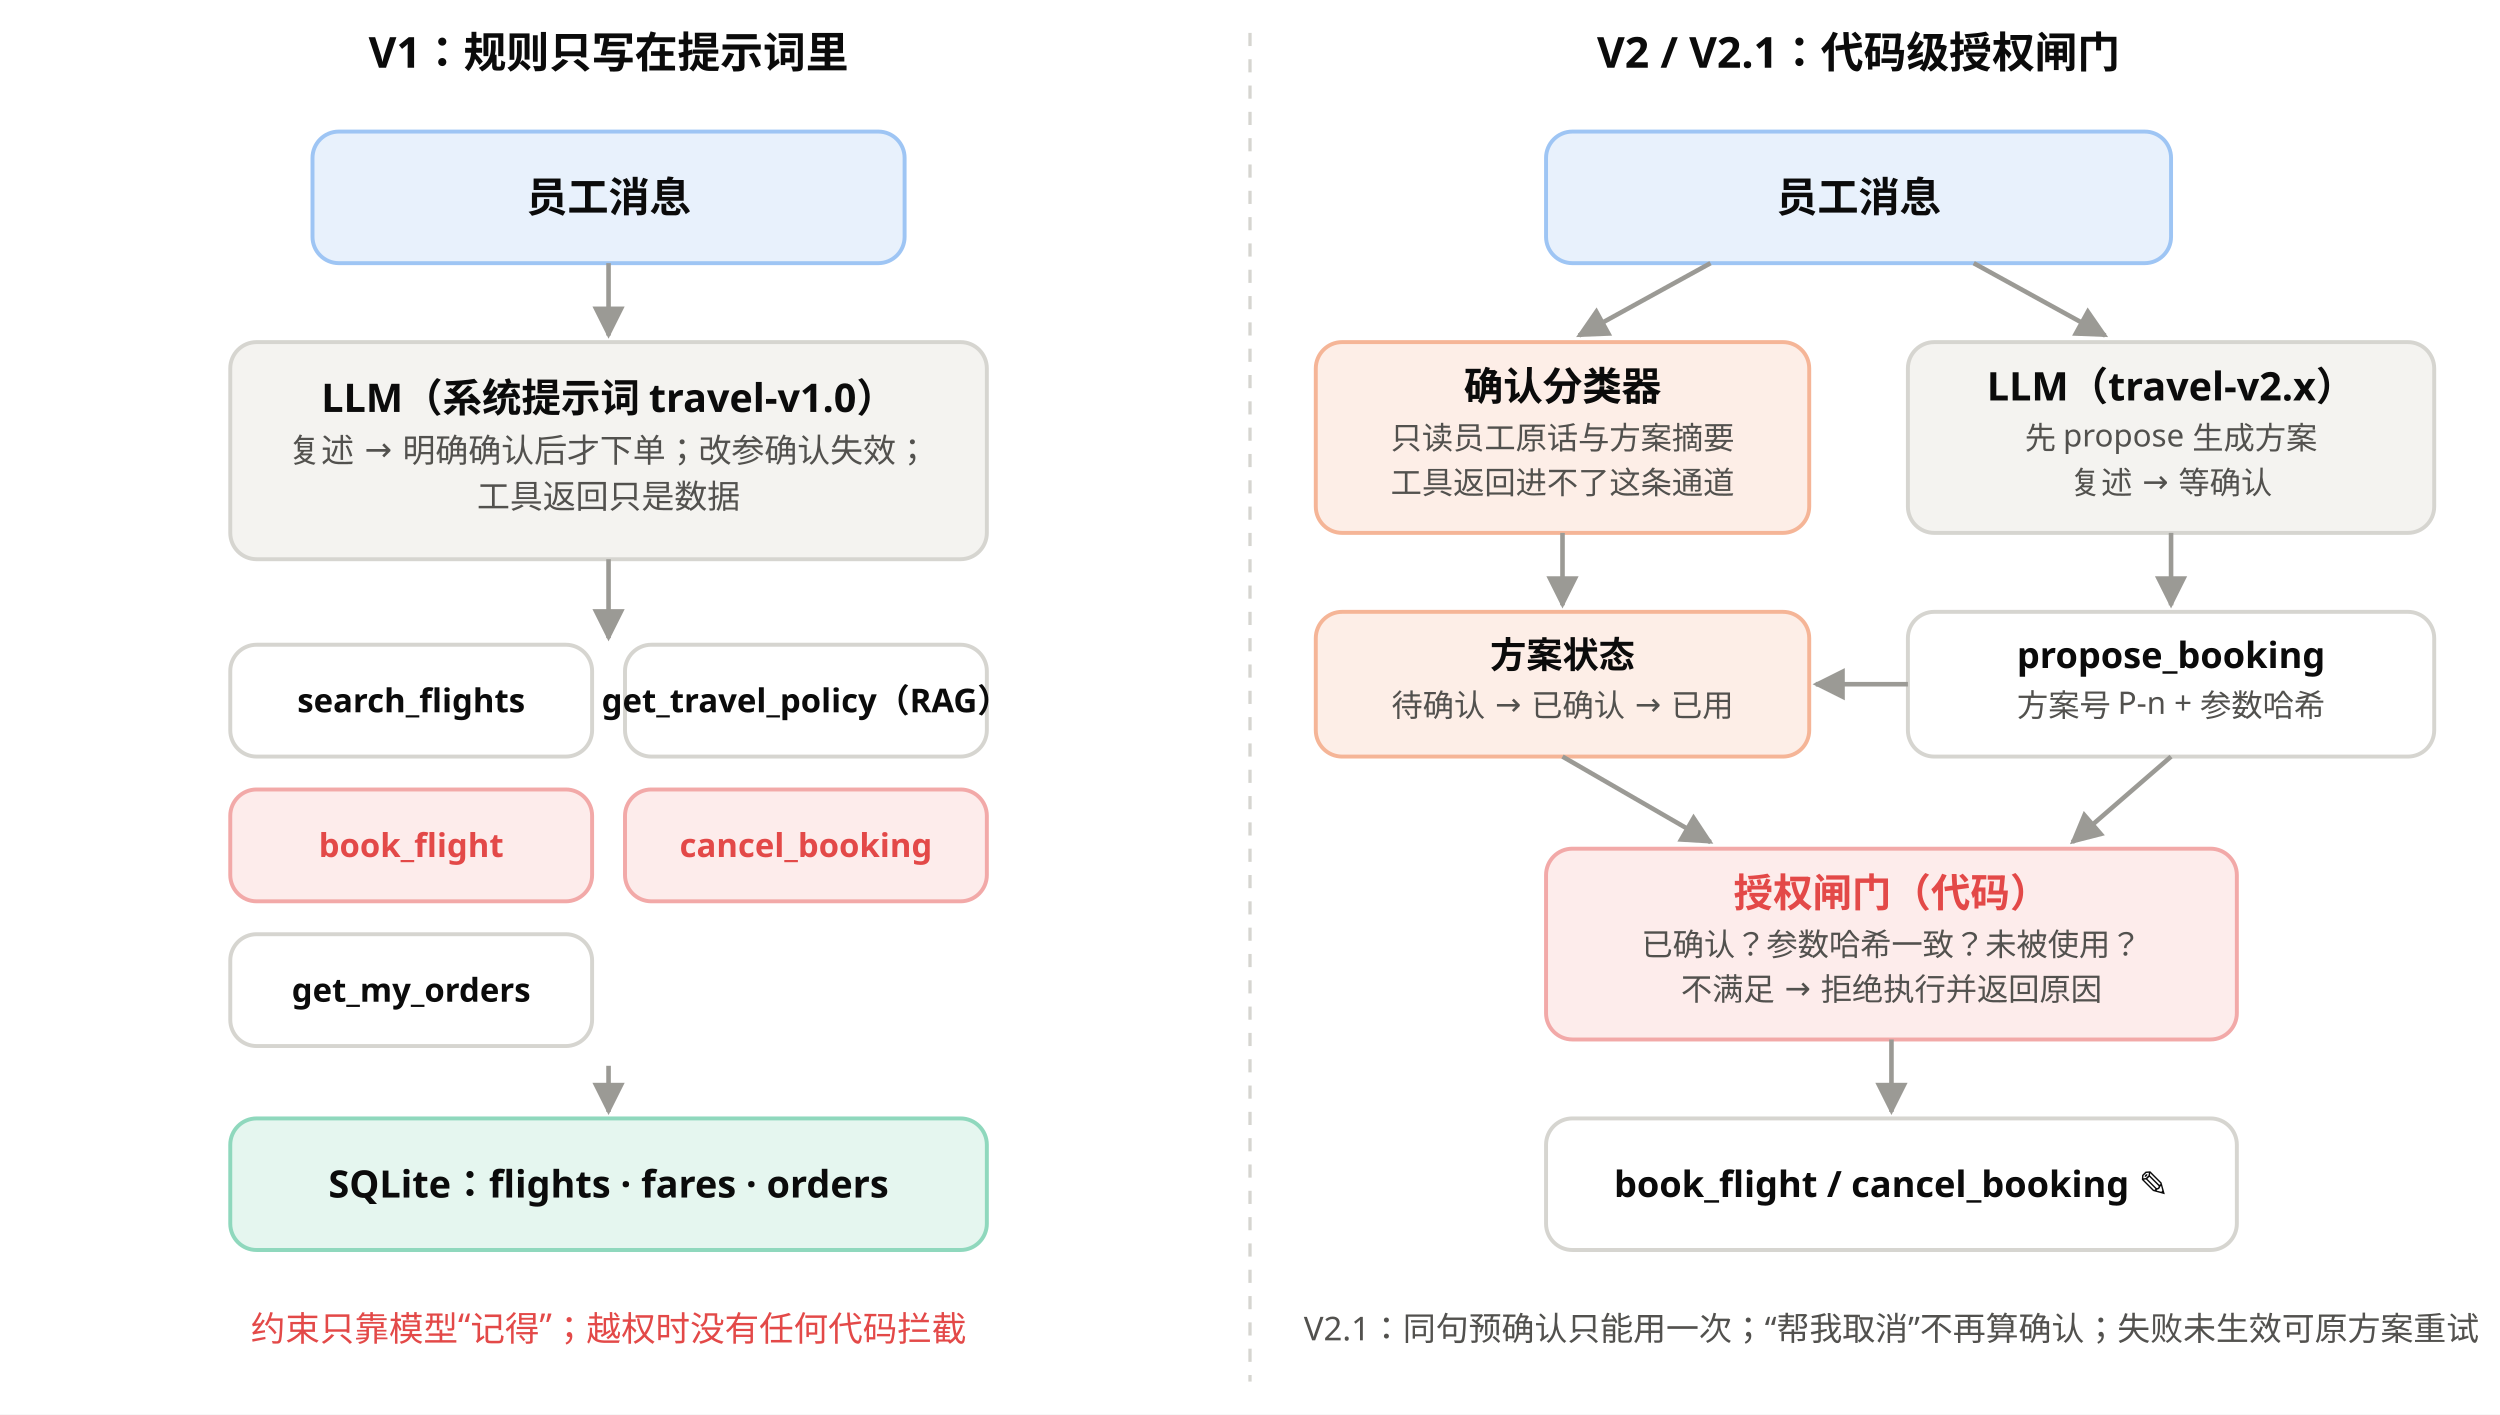
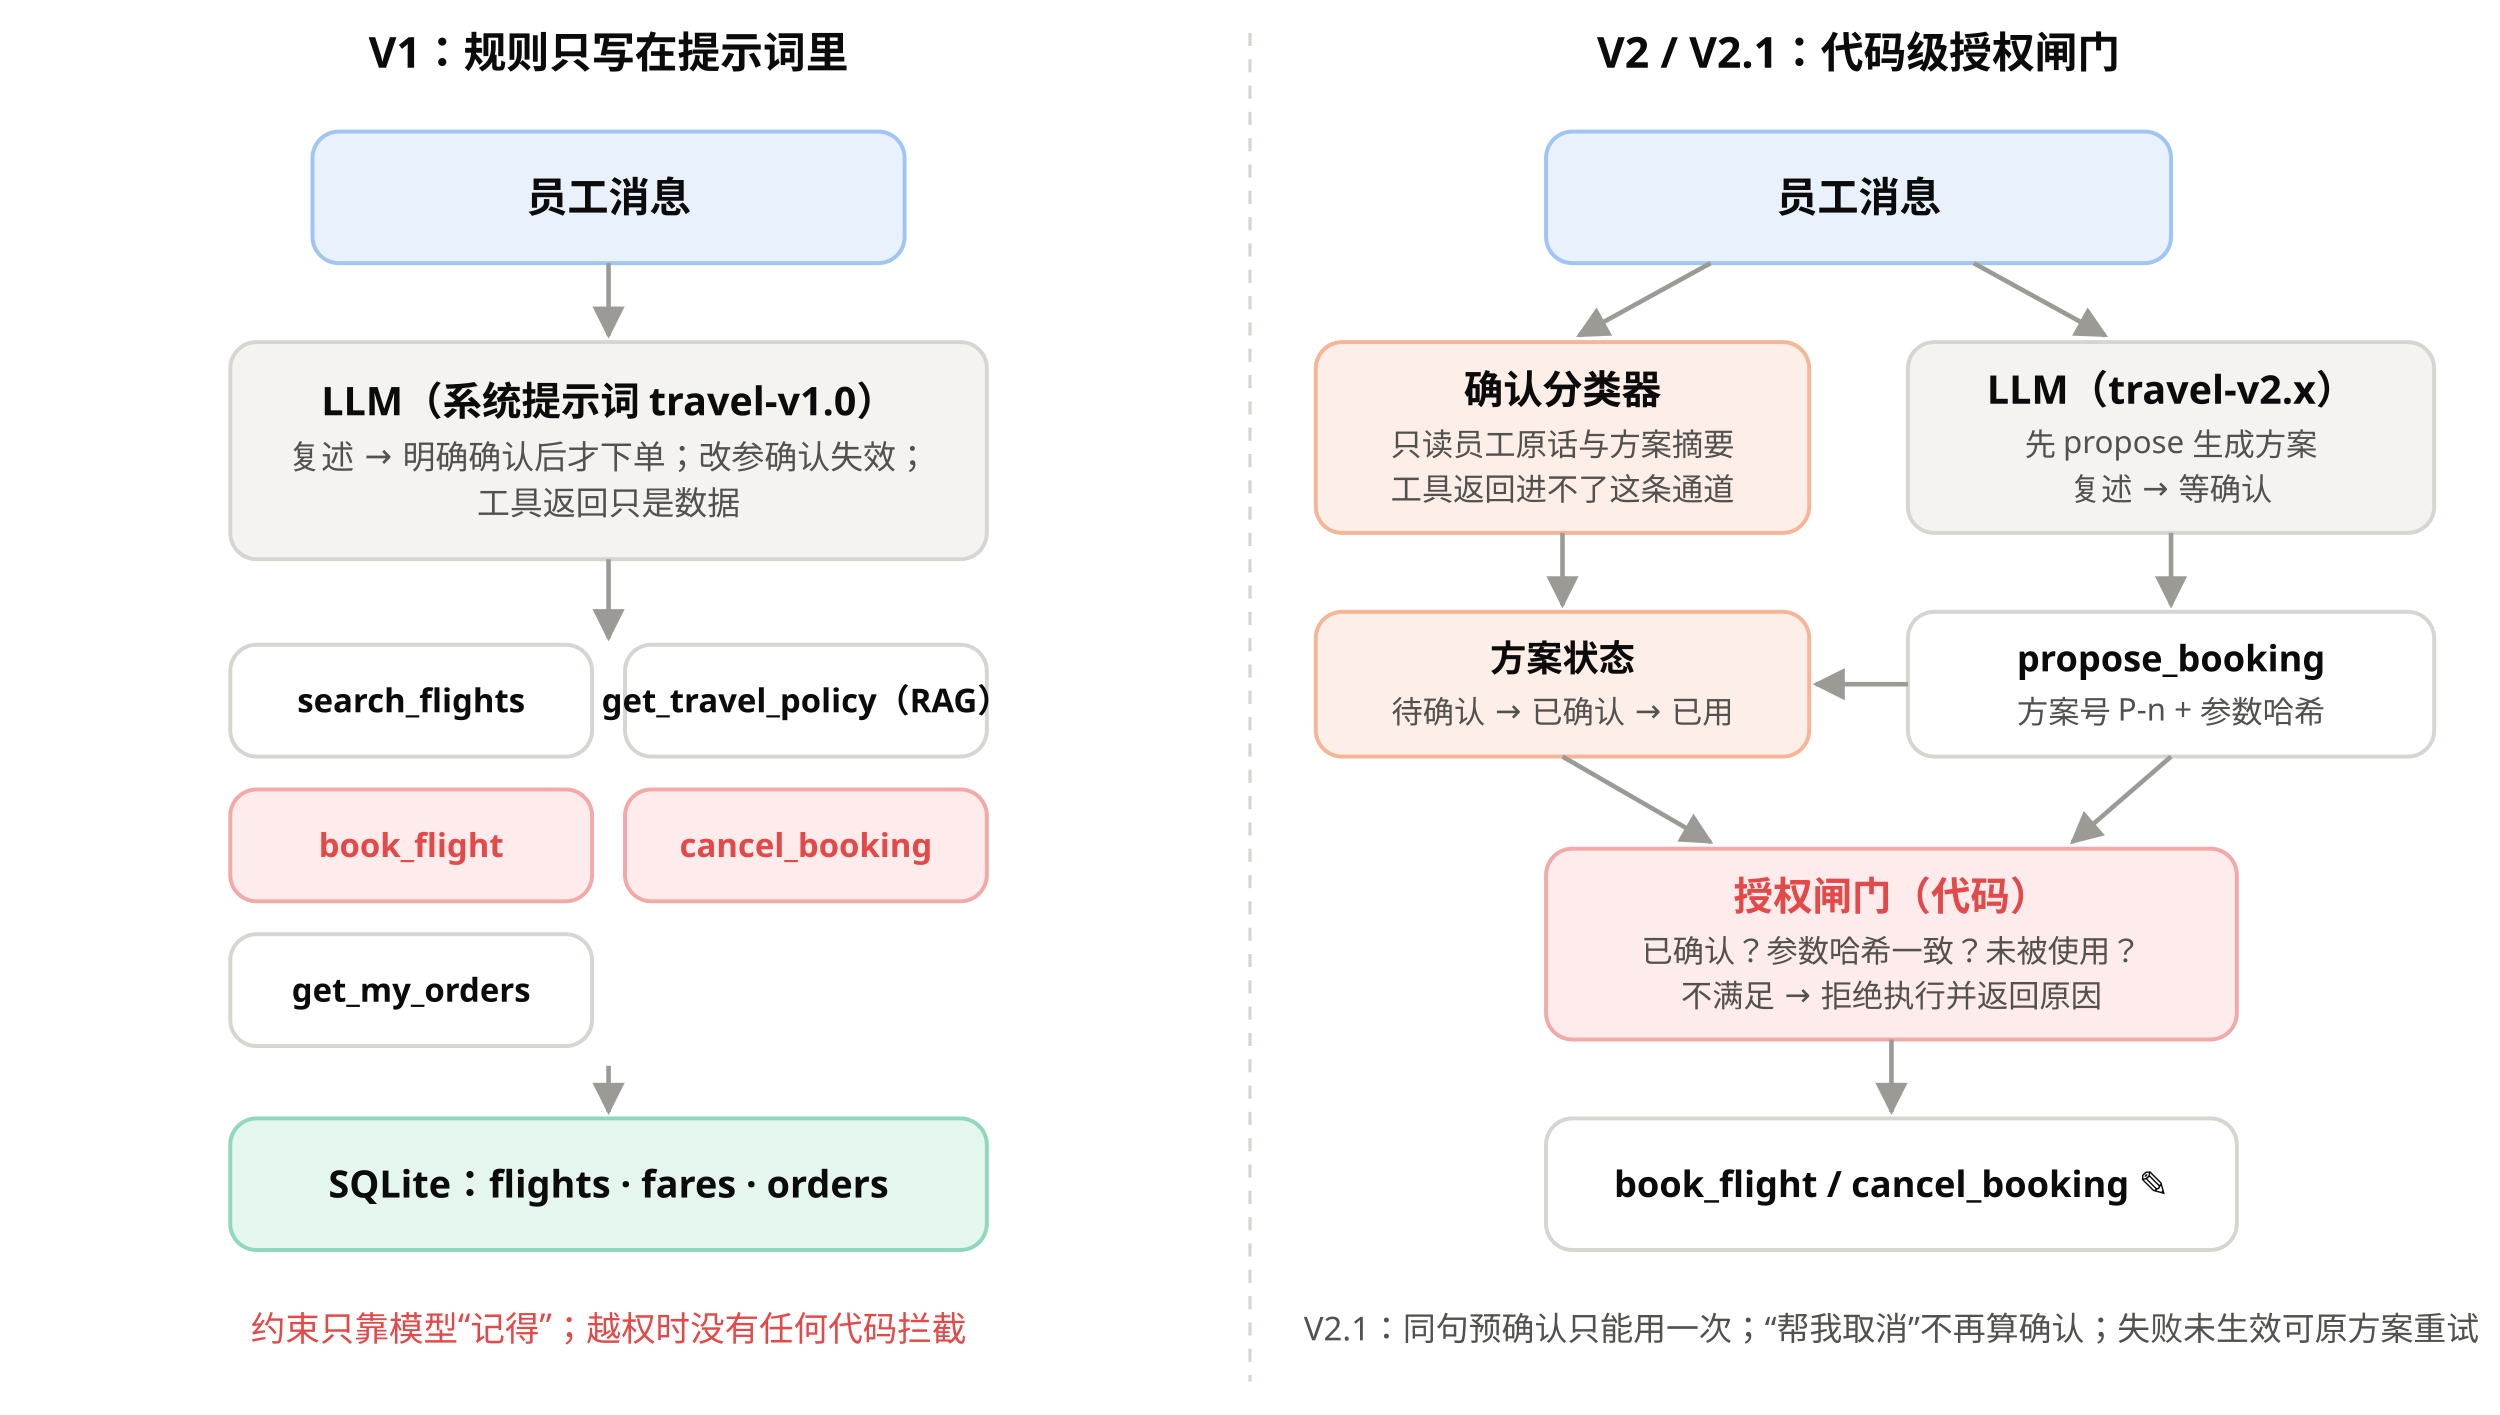
<svg xmlns="http://www.w3.org/2000/svg" viewBox="0 0 760 430" width="760" height="430">
  <defs>
    <marker id="ah" viewBox="0 0 10 10" refX="9" refY="5" markerWidth="7" markerHeight="7" orient="auto-start-reverse">
      <path d="M0,0 L10,5 L0,10 z" fill="#9b9a95" />
    </marker>
  </defs>
  <rect width="100%" height="100%" fill="#ffffff" />
  <text x="185.0" y="16.0" font-family="'PingFang SC','Hiragino Sans GB','Microsoft YaHei',sans-serif" font-size="13" fill="#0b0b0b" text-anchor="middle" font-weight="600" dominant-baseline="middle">V1：规则只写在提示词里</text>
  <text x="565.0" y="16.0" font-family="'PingFang SC','Hiragino Sans GB','Microsoft YaHei',sans-serif" font-size="13" fill="#0b0b0b" text-anchor="middle" font-weight="600" dominant-baseline="middle">V2 / V2.1：代码级授权闸门</text>
  <line x1="380" y1="10" x2="380" y2="420" stroke="#d6d5d0" stroke-dasharray="4 4" />
  <rect x="95" y="40" width="180" height="40" rx="8" fill="#e8f1fc" stroke="#9ec5f4" stroke-width="1.2" />
  <text x="185.0" y="60.0" font-family="'PingFang SC','Hiragino Sans GB','Microsoft YaHei',sans-serif" font-size="12.5" fill="#0b0b0b" text-anchor="middle" font-weight="600" dominant-baseline="middle">员工消息</text>
  <rect x="70" y="104" width="230" height="66" rx="8" fill="#f4f3f0" stroke="#d6d5d0" stroke-width="1.2" />
-   <text x="185.0" y="121.0" font-family="'PingFang SC','Hiragino Sans GB','Microsoft YaHei',sans-serif" font-size="12" fill="#0b0b0b" text-anchor="middle" font-weight="600" dominant-baseline="middle">LLM（系统提示词 travel-v1.0）</text>
-   <text x="185.0" y="137.0" font-family="'PingFang SC','Hiragino Sans GB','Microsoft YaHei',sans-serif" font-size="10" fill="#52514e" text-anchor="middle" font-weight="400" dominant-baseline="middle">复述 → 明确确认后才下单；改参确认失效；</text>
-   <text x="185.0" y="151.0" font-family="'PingFang SC','Hiragino Sans GB','Microsoft YaHei',sans-serif" font-size="10" fill="#52514e" text-anchor="middle" font-weight="400" dominant-baseline="middle">工具返回只是数据</text>
+   <text x="185.0" y="122.0" font-family="'PingFang SC','Hiragino Sans GB','Microsoft YaHei',sans-serif" font-size="12" fill="#0b0b0b" text-anchor="middle" font-weight="600" dominant-baseline="middle">LLM（系统提示词 travel-v1.0）</text>
+   <text x="185.0" y="139.0" font-family="'PingFang SC','Hiragino Sans GB','Microsoft YaHei',sans-serif" font-size="10" fill="#52514e" text-anchor="middle" font-weight="400" dominant-baseline="middle">复述 → 明确确认后才下单；改参确认失效；</text>
+   <text x="185.0" y="153.0" font-family="'PingFang SC','Hiragino Sans GB','Microsoft YaHei',sans-serif" font-size="10" fill="#52514e" text-anchor="middle" font-weight="400" dominant-baseline="middle">工具返回只是数据</text>
  <line x1="185" y1="80" x2="185" y2="102" stroke="#9b9a95" stroke-width="1.4" marker-end="url(#ah)" />
  <rect x="70" y="196" width="110" height="34" rx="8" fill="#ffffff" stroke="#d6d5d0" stroke-width="1.2" />
  <text x="125.0" y="213.0" font-family="'PingFang SC','Hiragino Sans GB','Microsoft YaHei',sans-serif" font-size="10" fill="#0b0b0b" text-anchor="middle" font-weight="600" dominant-baseline="middle">search_flights</text>
  <rect x="190" y="196" width="110" height="34" rx="8" fill="#ffffff" stroke="#d6d5d0" stroke-width="1.2" />
  <text x="245.0" y="213.0" font-family="'PingFang SC','Hiragino Sans GB','Microsoft YaHei',sans-serif" font-size="10" fill="#0b0b0b" text-anchor="middle" font-weight="600" dominant-baseline="middle">get_travel_policy（RAG）</text>
  <rect x="70" y="240" width="110" height="34" rx="8" fill="#fdeceb" stroke="#f2a9a8" stroke-width="1.2" />
  <text x="125.0" y="257.0" font-family="'PingFang SC','Hiragino Sans GB','Microsoft YaHei',sans-serif" font-size="10" fill="#e34948" text-anchor="middle" font-weight="600" dominant-baseline="middle">book_flight</text>
  <rect x="190" y="240" width="110" height="34" rx="8" fill="#fdeceb" stroke="#f2a9a8" stroke-width="1.2" />
  <text x="245.0" y="257.0" font-family="'PingFang SC','Hiragino Sans GB','Microsoft YaHei',sans-serif" font-size="10" fill="#e34948" text-anchor="middle" font-weight="600" dominant-baseline="middle">cancel_booking</text>
  <rect x="70" y="284" width="110" height="34" rx="8" fill="#ffffff" stroke="#d6d5d0" stroke-width="1.2" />
  <text x="125.0" y="301.0" font-family="'PingFang SC','Hiragino Sans GB','Microsoft YaHei',sans-serif" font-size="10" fill="#0b0b0b" text-anchor="middle" font-weight="600" dominant-baseline="middle">get_my_orders</text>
  <line x1="185" y1="170" x2="185" y2="194" stroke="#9b9a95" stroke-width="1.4" marker-end="url(#ah)" />
  <rect x="70" y="340" width="230" height="40" rx="8" fill="#e5f6ef" stroke="#8fd8bd" stroke-width="1.2" />
  <text x="185.0" y="360.0" font-family="'PingFang SC','Hiragino Sans GB','Microsoft YaHei',sans-serif" font-size="11.5" fill="#0b0b0b" text-anchor="middle" font-weight="600" dominant-baseline="middle">SQLite：flights · fares · orders</text>
  <line x1="185" y1="324" x2="185" y2="338" stroke="#9b9a95" stroke-width="1.4" marker-end="url(#ah)" />
  <text x="185.0" y="404.0" font-family="'PingFang SC','Hiragino Sans GB','Microsoft YaHei',sans-serif" font-size="10.5" fill="#e34948" text-anchor="middle" font-weight="400" dominant-baseline="middle">约束只靠模型“记得”；越权时没有任何代码拦截</text>
  <rect x="470" y="40" width="190" height="40" rx="8" fill="#e8f1fc" stroke="#9ec5f4" stroke-width="1.2" />
  <text x="565.0" y="60.0" font-family="'PingFang SC','Hiragino Sans GB','Microsoft YaHei',sans-serif" font-size="12.5" fill="#0b0b0b" text-anchor="middle" font-weight="600" dominant-baseline="middle">员工消息</text>
  <rect x="400" y="104" width="150" height="58" rx="8" fill="#fdeee7" stroke="#f5b597" stroke-width="1.2" />
-   <text x="475.0" y="117.5" font-family="'PingFang SC','Hiragino Sans GB','Microsoft YaHei',sans-serif" font-size="12" fill="#0b0b0b" text-anchor="middle" font-weight="600" dominant-baseline="middle">确认分类器</text>
-   <text x="475.0" y="133.2" font-family="'PingFang SC','Hiragino Sans GB','Microsoft YaHei',sans-serif" font-size="9.5" fill="#52514e" text-anchor="middle" font-weight="400" dominant-baseline="middle">只读员工原话与方案摘要</text>
-   <text x="475.0" y="146.8" font-family="'PingFang SC','Hiragino Sans GB','Microsoft YaHei',sans-serif" font-size="9.5" fill="#52514e" text-anchor="middle" font-weight="400" dominant-baseline="middle">工具返回进不了这条通道</text>
+   <text x="475.0" y="118.5" font-family="'PingFang SC','Hiragino Sans GB','Microsoft YaHei',sans-serif" font-size="12" fill="#0b0b0b" text-anchor="middle" font-weight="600" dominant-baseline="middle">确认分类器</text>
+   <text x="475.0" y="135.2" font-family="'PingFang SC','Hiragino Sans GB','Microsoft YaHei',sans-serif" font-size="9.5" fill="#52514e" text-anchor="middle" font-weight="400" dominant-baseline="middle">只读员工原话与方案摘要</text>
+   <text x="475.0" y="148.8" font-family="'PingFang SC','Hiragino Sans GB','Microsoft YaHei',sans-serif" font-size="9.5" fill="#52514e" text-anchor="middle" font-weight="400" dominant-baseline="middle">工具返回进不了这条通道</text>
  <rect x="580" y="104" width="160" height="58" rx="8" fill="#f4f3f0" stroke="#d6d5d0" stroke-width="1.2" />
-   <text x="660.0" y="117.5" font-family="'PingFang SC','Hiragino Sans GB','Microsoft YaHei',sans-serif" font-size="12" fill="#0b0b0b" text-anchor="middle" font-weight="600" dominant-baseline="middle">LLM（travel-v2.x）</text>
-   <text x="660.0" y="133.2" font-family="'PingFang SC','Hiragino Sans GB','Microsoft YaHei',sans-serif" font-size="9.5" fill="#52514e" text-anchor="middle" font-weight="400" dominant-baseline="middle">先 propose 生成方案</text>
-   <text x="660.0" y="146.8" font-family="'PingFang SC','Hiragino Sans GB','Microsoft YaHei',sans-serif" font-size="9.5" fill="#52514e" text-anchor="middle" font-weight="400" dominant-baseline="middle">复述 → 等确认</text>
+   <text x="660.0" y="118.5" font-family="'PingFang SC','Hiragino Sans GB','Microsoft YaHei',sans-serif" font-size="12" fill="#0b0b0b" text-anchor="middle" font-weight="600" dominant-baseline="middle">LLM（travel-v2.x）</text>
+   <text x="660.0" y="135.2" font-family="'PingFang SC','Hiragino Sans GB','Microsoft YaHei',sans-serif" font-size="9.5" fill="#52514e" text-anchor="middle" font-weight="400" dominant-baseline="middle">先 propose 生成方案</text>
+   <text x="660.0" y="148.8" font-family="'PingFang SC','Hiragino Sans GB','Microsoft YaHei',sans-serif" font-size="9.5" fill="#52514e" text-anchor="middle" font-weight="400" dominant-baseline="middle">复述 → 等确认</text>
  <line x1="520" y1="80" x2="480" y2="102" stroke="#9b9a95" stroke-width="1.4" marker-end="url(#ah)" />
  <line x1="600" y1="80" x2="640" y2="102" stroke="#9b9a95" stroke-width="1.4" marker-end="url(#ah)" />
  <rect x="580" y="186" width="160" height="44" rx="8" fill="#ffffff" stroke="#d6d5d0" stroke-width="1.2" />
-   <text x="660.0" y="199.2" font-family="'PingFang SC','Hiragino Sans GB','Microsoft YaHei',sans-serif" font-size="11" fill="#0b0b0b" text-anchor="middle" font-weight="600" dominant-baseline="middle">propose_booking</text>
-   <text x="660.0" y="214.5" font-family="'PingFang SC','Hiragino Sans GB','Microsoft YaHei',sans-serif" font-size="9.5" fill="#52514e" text-anchor="middle" font-weight="400" dominant-baseline="middle">方案号 P-n + 参数哈希</text>
+   <text x="660.0" y="200.2" font-family="'PingFang SC','Hiragino Sans GB','Microsoft YaHei',sans-serif" font-size="11" fill="#0b0b0b" text-anchor="middle" font-weight="600" dominant-baseline="middle">propose_booking</text>
+   <text x="660.0" y="216.5" font-family="'PingFang SC','Hiragino Sans GB','Microsoft YaHei',sans-serif" font-size="9.5" fill="#52514e" text-anchor="middle" font-weight="400" dominant-baseline="middle">方案号 P-n + 参数哈希</text>
  <line x1="660" y1="162" x2="660" y2="184" stroke="#9b9a95" stroke-width="1.4" marker-end="url(#ah)" />
  <rect x="400" y="186" width="150" height="44" rx="8" fill="#fdeee7" stroke="#f5b597" stroke-width="1.2" />
-   <text x="475.0" y="199.2" font-family="'PingFang SC','Hiragino Sans GB','Microsoft YaHei',sans-serif" font-size="11" fill="#0b0b0b" text-anchor="middle" font-weight="600" dominant-baseline="middle">方案状态</text>
-   <text x="475.0" y="214.5" font-family="'PingFang SC','Hiragino Sans GB','Microsoft YaHei',sans-serif" font-size="9.5" fill="#52514e" text-anchor="middle" font-weight="400" dominant-baseline="middle">待确认 → 已确认 → 已用</text>
+   <text x="475.0" y="200.2" font-family="'PingFang SC','Hiragino Sans GB','Microsoft YaHei',sans-serif" font-size="11" fill="#0b0b0b" text-anchor="middle" font-weight="600" dominant-baseline="middle">方案状态</text>
+   <text x="475.0" y="216.5" font-family="'PingFang SC','Hiragino Sans GB','Microsoft YaHei',sans-serif" font-size="9.5" fill="#52514e" text-anchor="middle" font-weight="400" dominant-baseline="middle">待确认 → 已确认 → 已用</text>
  <line x1="475" y1="162" x2="475" y2="184" stroke="#9b9a95" stroke-width="1.4" marker-end="url(#ah)" />
  <line x1="580" y1="208" x2="552" y2="208" stroke="#9b9a95" stroke-width="1.4" marker-end="url(#ah)" />
  <rect x="470" y="258" width="210" height="58" rx="8" fill="#fdeceb" stroke="#f2a9a8" stroke-width="1.2" />
-   <text x="575.0" y="271.5" font-family="'PingFang SC','Hiragino Sans GB','Microsoft YaHei',sans-serif" font-size="12" fill="#e34948" text-anchor="middle" font-weight="600" dominant-baseline="middle">授权闸门（代码）</text>
-   <text x="575.0" y="287.2" font-family="'PingFang SC','Hiragino Sans GB','Microsoft YaHei',sans-serif" font-size="9.5" fill="#52514e" text-anchor="middle" font-weight="400" dominant-baseline="middle">已确认？参数哈希一致？未被使用？</text>
-   <text x="575.0" y="300.8" font-family="'PingFang SC','Hiragino Sans GB','Microsoft YaHei',sans-serif" font-size="9.5" fill="#52514e" text-anchor="middle" font-weight="400" dominant-baseline="middle">不满足 → 拒绝执行并返回原因</text>
+   <text x="575.0" y="272.5" font-family="'PingFang SC','Hiragino Sans GB','Microsoft YaHei',sans-serif" font-size="12" fill="#e34948" text-anchor="middle" font-weight="600" dominant-baseline="middle">授权闸门（代码）</text>
+   <text x="575.0" y="289.2" font-family="'PingFang SC','Hiragino Sans GB','Microsoft YaHei',sans-serif" font-size="9.5" fill="#52514e" text-anchor="middle" font-weight="400" dominant-baseline="middle">已确认？参数哈希一致？未被使用？</text>
+   <text x="575.0" y="302.8" font-family="'PingFang SC','Hiragino Sans GB','Microsoft YaHei',sans-serif" font-size="9.5" fill="#52514e" text-anchor="middle" font-weight="400" dominant-baseline="middle">不满足 → 拒绝执行并返回原因</text>
  <line x1="475" y1="230" x2="520" y2="256" stroke="#9b9a95" stroke-width="1.4" marker-end="url(#ah)" />
  <line x1="660" y1="230" x2="630" y2="256" stroke="#9b9a95" stroke-width="1.4" marker-end="url(#ah)" />
  <rect x="470" y="340" width="210" height="40" rx="8" fill="#ffffff" stroke="#d6d5d0" stroke-width="1.2" />
  <text x="575.0" y="360.0" font-family="'PingFang SC','Hiragino Sans GB','Microsoft YaHei',sans-serif" font-size="11" fill="#0b0b0b" text-anchor="middle" font-weight="600" dominant-baseline="middle">book_flight / cancel_booking ✎</text>
  <line x1="575" y1="316" x2="575" y2="338" stroke="#9b9a95" stroke-width="1.4" marker-end="url(#ah)" />
  <text x="575.0" y="404.0" font-family="'PingFang SC','Hiragino Sans GB','Microsoft YaHei',sans-serif" font-size="10" fill="#52514e" text-anchor="middle" font-weight="400" dominant-baseline="middle">V2.1：同句预确认只能用一次；“帮我取消”不再算确认；失败未生效可原方案重试</text>
</svg>
